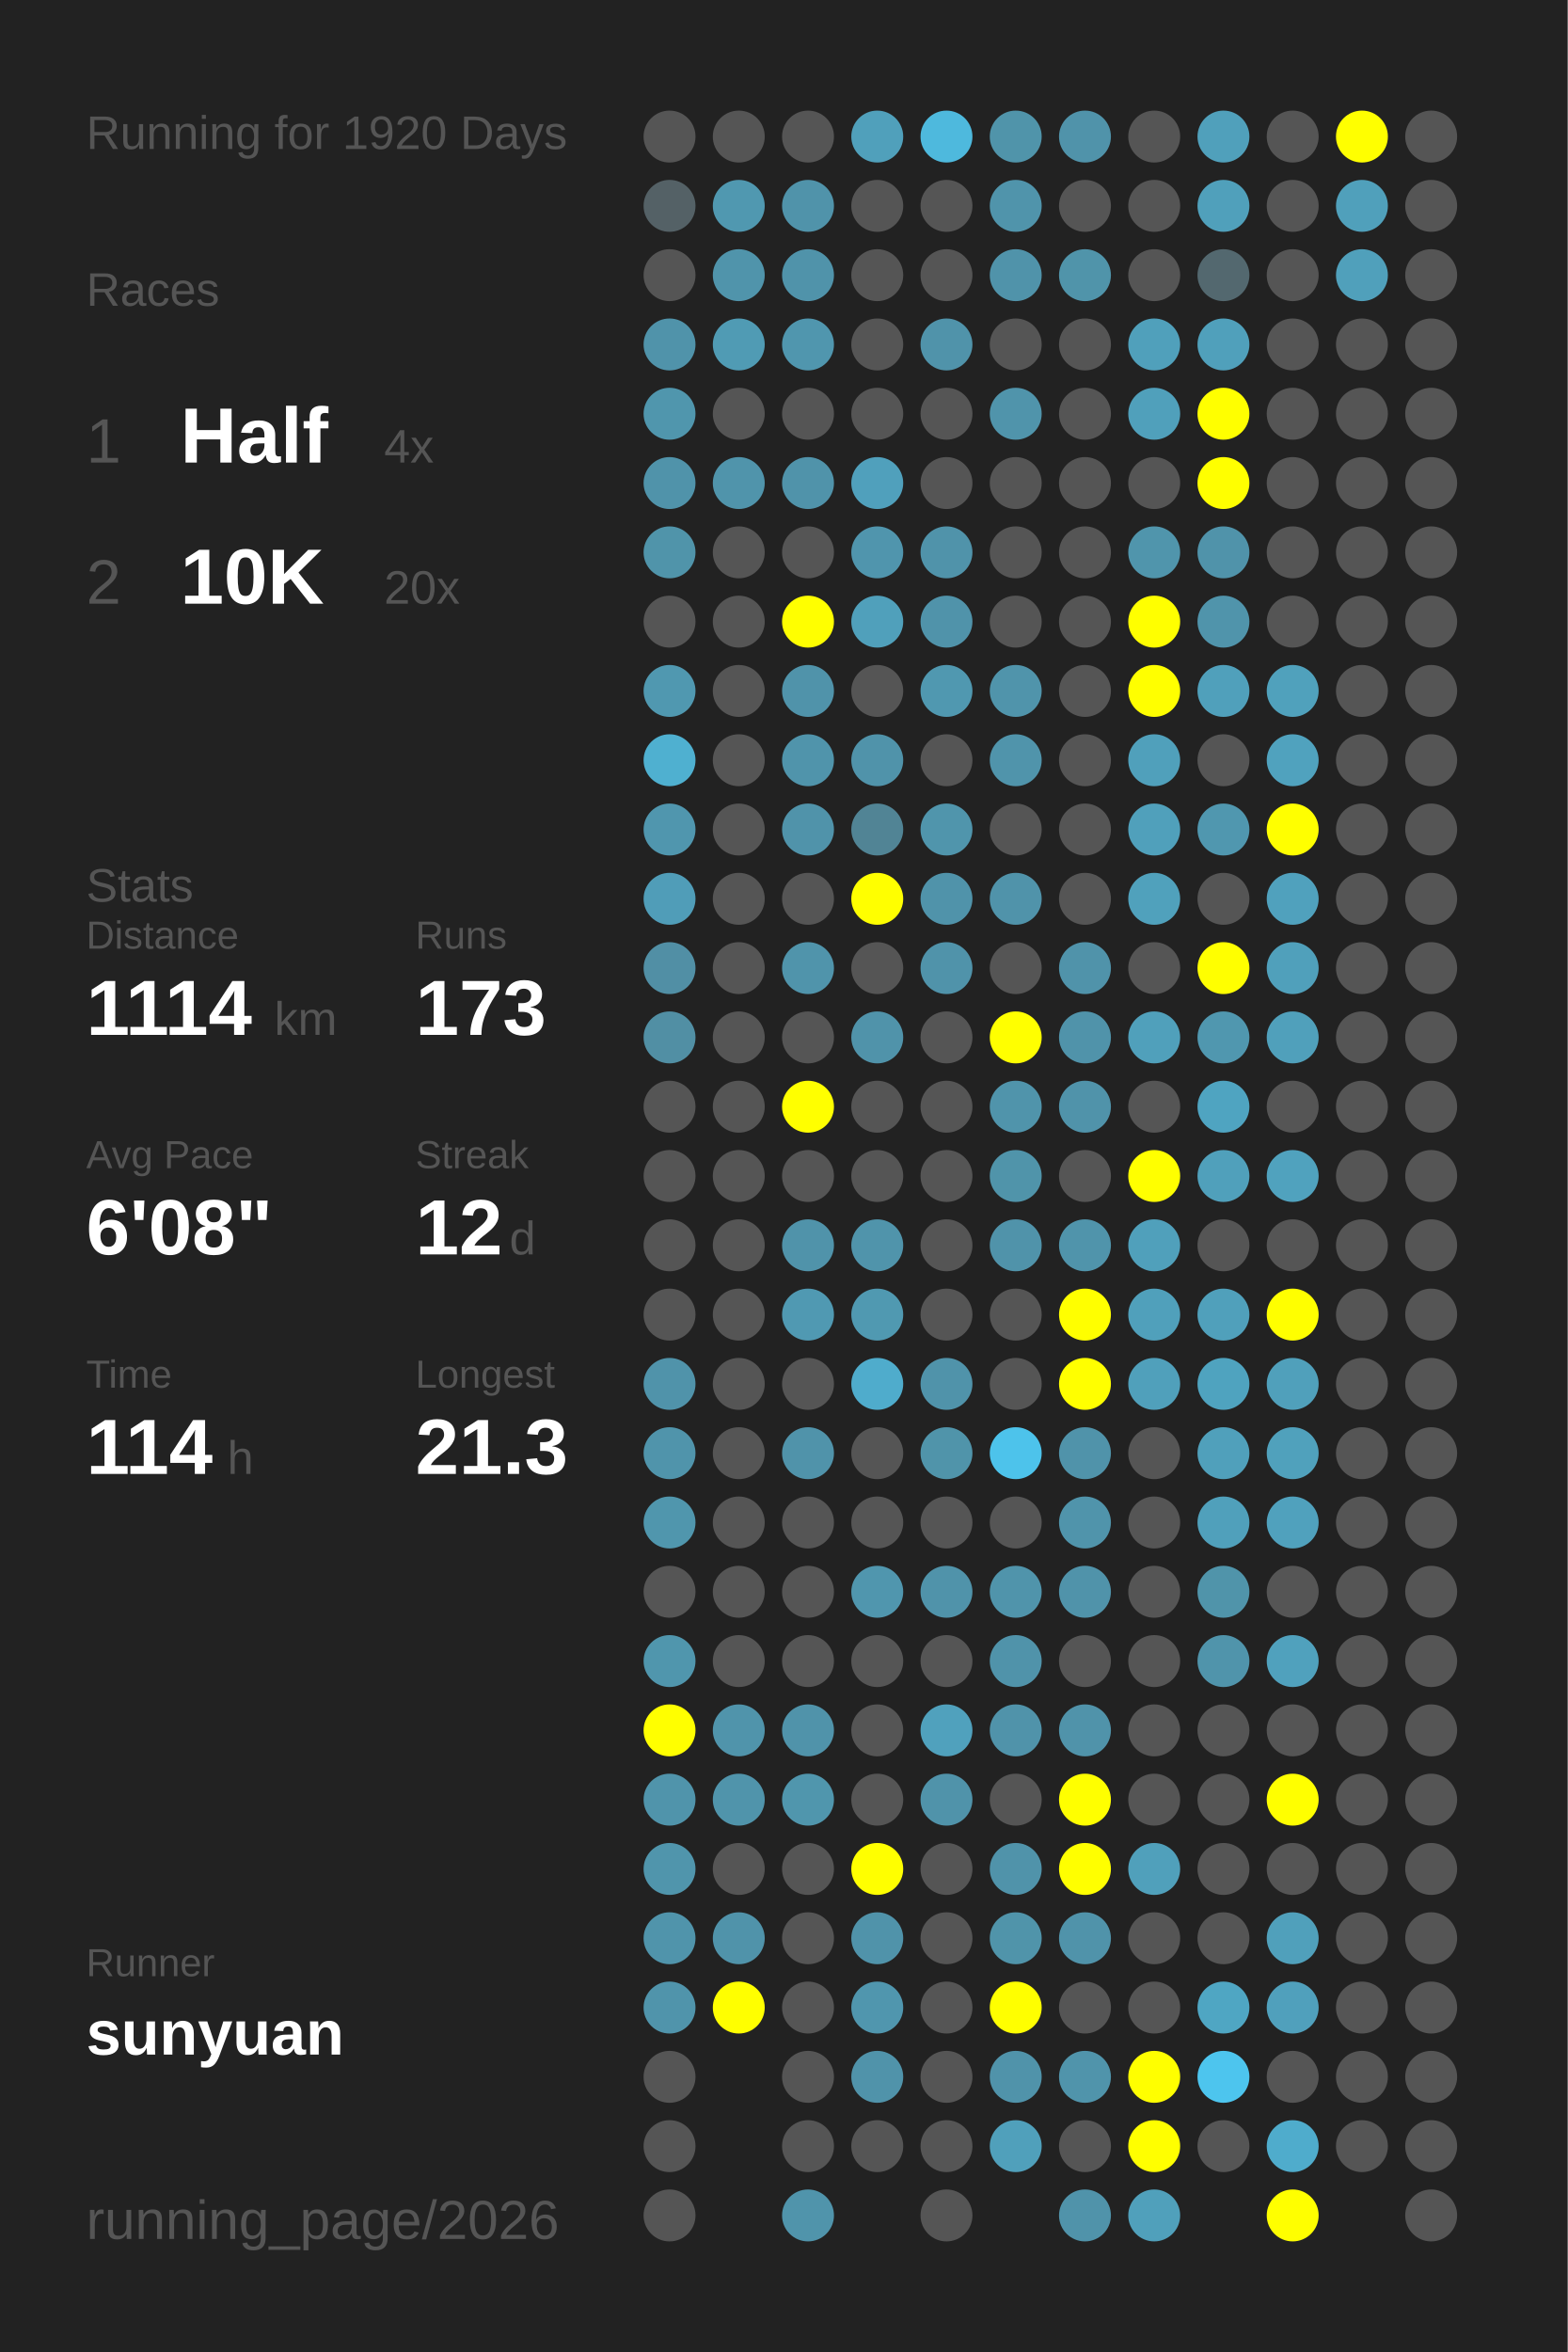
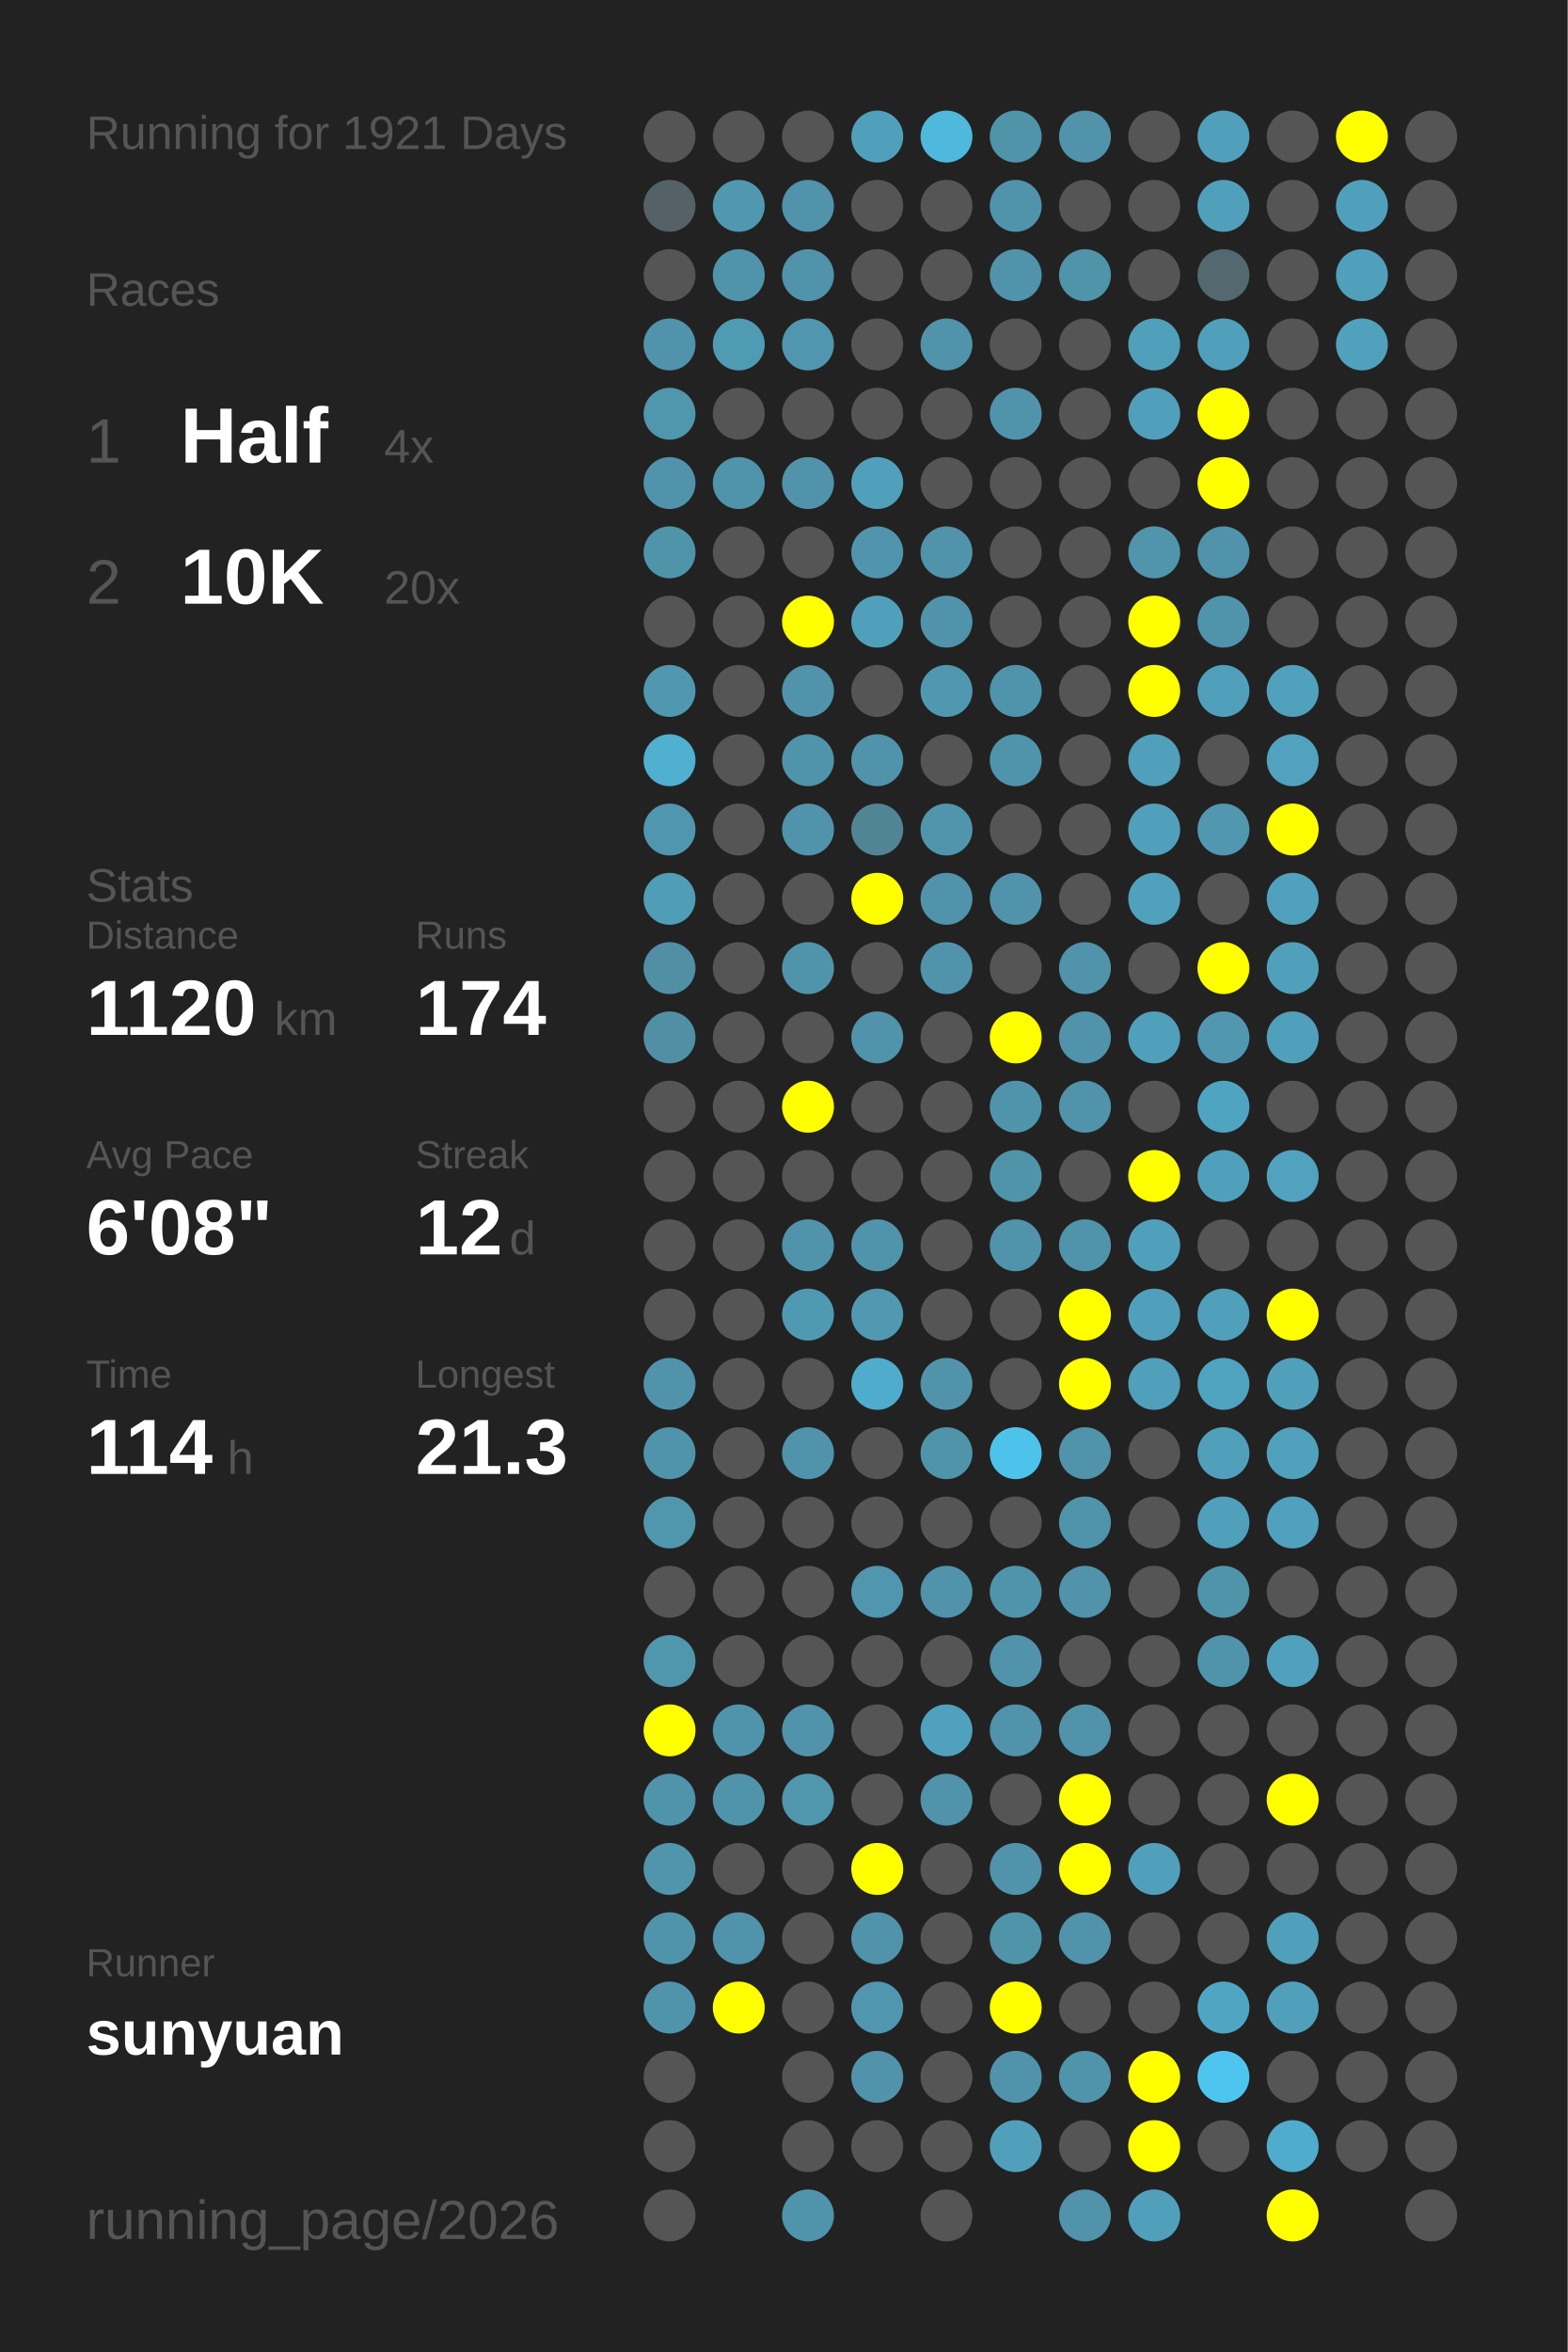
<svg xmlns="http://www.w3.org/2000/svg" baseProfile="full" height="300mm" version="1.1" viewBox="0,0,200,300" width="200mm">
  <defs />
  <rect fill="#222222" height="300" width="200" x="0" y="0" />
-   <text fill="#555555" style="font-size:6px; font-family:Arial;" x="11" y="19">Running for 1920 Days</text>
+   <text fill="#555555" style="font-size:6px; font-family:Arial;" x="11" y="19">Running for 1921 Days</text>
  <text fill="#555555" style="font-size:6px; font-family:Arial;" x="11" y="39">Races</text>
  <text fill="#555555" style="font-size:8px; font-family:Arial;" x="11" y="59">1</text>
  <text fill="#FFFFFF" style="font-size:10px; font-family:Arial; font-weight:bold;" x="23" y="59">Half</text>
  <text fill="#555555" style="font-size:6px; font-family:Arial;" x="49" y="59">4x</text>
  <text fill="#555555" style="font-size:8px; font-family:Arial;" x="11" y="77">2</text>
  <text fill="#FFFFFF" style="font-size:10px; font-family:Arial; font-weight:bold;" x="23" y="77">10K</text>
  <text fill="#555555" style="font-size:6px; font-family:Arial;" x="49" y="77">20x</text>
  <text fill="#555555" style="font-size:6px; font-family:Arial;" x="11" y="115">Stats</text>
  <text fill="#555555" style="font-size:5px; font-family:Arial;" x="11" y="121">Distance</text>
-   <text fill="#FFFFFF" style="font-size:10px; font-family:Arial; font-weight:bold;" x="11" y="132">1114</text>
+   <text fill="#FFFFFF" style="font-size:10px; font-family:Arial; font-weight:bold;" x="11" y="132">1120</text>
  <text fill="#555555" style="font-size:6px; font-family:Arial;" x="35" y="132">km</text>
  <text fill="#555555" style="font-size:5px; font-family:Arial;" x="53" y="121">Runs</text>
-   <text fill="#FFFFFF" style="font-size:10px; font-family:Arial; font-weight:bold;" x="53" y="132">173</text>
+   <text fill="#FFFFFF" style="font-size:10px; font-family:Arial; font-weight:bold;" x="53" y="132">174</text>
  <text fill="#555555" style="font-size:5px; font-family:Arial;" x="11" y="149">Avg Pace</text>
  <text fill="#FFFFFF" style="font-size:10px; font-family:Arial; font-weight:bold;" x="11" y="160">6'08"</text>
  <text fill="#555555" style="font-size:5px; font-family:Arial;" x="53" y="149">Streak</text>
  <text fill="#FFFFFF" style="font-size:10px; font-family:Arial; font-weight:bold;" x="53" y="160">12</text>
  <text fill="#555555" style="font-size:6px; font-family:Arial;" x="65" y="160">d</text>
  <text fill="#555555" style="font-size:5px; font-family:Arial;" x="11" y="177">Time</text>
  <text fill="#FFFFFF" style="font-size:10px; font-family:Arial; font-weight:bold;" x="11" y="188">114</text>
  <text fill="#555555" style="font-size:6px; font-family:Arial;" x="29" y="188">h</text>
  <text fill="#555555" style="font-size:5px; font-family:Arial;" x="53" y="177">Longest</text>
  <text fill="#FFFFFF" style="font-size:10px; font-family:Arial; font-weight:bold;" x="53" y="188">21.3</text>
  <text fill="#555555" style="font-size:5px; font-family:Arial;" x="11" y="252.065">Runner</text>
  <text fill="#FFFFFF" style="font-size:8px; font-family:Arial; font-weight:bold;" x="11" y="262.065">sunyuan</text>
  <text fill="#555555" style="font-size:7px; font-family:Arial;" x="11" y="285.581">running_page/2026</text>
  <circle cx="85.417" cy="17.419" fill="#555555" r="3.312" />
  <circle cx="85.417" cy="26.258" fill="#546166" r="3.312" />
  <circle cx="85.417" cy="35.097" fill="#555555" r="3.312" />
  <circle cx="85.417" cy="43.935" fill="#5093aa" r="3.312" />
  <circle cx="85.417" cy="52.774" fill="#5096ad" r="3.312" />
  <circle cx="85.417" cy="61.613" fill="#5093aa" r="3.312" />
  <circle cx="85.417" cy="70.452" fill="#5094aa" r="3.312" />
  <circle cx="85.417" cy="79.29" fill="#555555" r="3.312" />
  <circle cx="85.417" cy="88.129" fill="#5098b0" r="3.312" />
  <circle cx="85.417" cy="96.968" fill="#4fb0d0" r="3.312" />
  <circle cx="85.417" cy="105.806" fill="#5096ae" r="3.312" />
  <circle cx="85.417" cy="114.645" fill="#509db8" r="3.312" />
  <circle cx="85.417" cy="123.484" fill="#518fa5" r="3.312" />
  <circle cx="85.417" cy="132.323" fill="#518fa4" r="3.312" />
  <circle cx="85.417" cy="141.161" fill="#555555" r="3.312" />
  <circle cx="85.417" cy="150" fill="#555555" r="3.312" />
  <circle cx="85.417" cy="158.839" fill="#555555" r="3.312" />
  <circle cx="85.417" cy="167.677" fill="#555555" r="3.312" />
  <circle cx="85.417" cy="176.516" fill="#5093aa" r="3.312" />
  <circle cx="85.417" cy="185.355" fill="#5094ab" r="3.312" />
  <circle cx="85.417" cy="194.194" fill="#5096ad" r="3.312" />
  <circle cx="85.417" cy="203.032" fill="#555555" r="3.312" />
  <circle cx="85.417" cy="211.871" fill="#5096ad" r="3.312" />
  <circle cx="85.417" cy="220.71" fill="#FFFF00" r="3.312" />
  <circle cx="85.417" cy="229.548" fill="#5094ab" r="3.312" />
  <circle cx="85.417" cy="238.387" fill="#5095ac" r="3.312" />
  <circle cx="85.417" cy="247.226" fill="#5094ab" r="3.312" />
  <circle cx="85.417" cy="256.065" fill="#5094ab" r="3.312" />
  <circle cx="85.417" cy="264.903" fill="#555555" r="3.312" />
  <circle cx="85.417" cy="273.742" fill="#555555" r="3.312" />
  <circle cx="85.417" cy="282.581" fill="#555555" r="3.312" />
  <circle cx="94.25" cy="17.419" fill="#555555" r="3.312" />
  <circle cx="94.25" cy="26.258" fill="#5098b0" r="3.312" />
  <circle cx="94.25" cy="35.097" fill="#5094ab" r="3.312" />
  <circle cx="94.25" cy="43.935" fill="#509bb4" r="3.312" />
  <circle cx="94.25" cy="52.774" fill="#555555" r="3.312" />
  <circle cx="94.25" cy="61.613" fill="#5094ab" r="3.312" />
  <circle cx="94.25" cy="70.452" fill="#555555" r="3.312" />
  <circle cx="94.25" cy="79.29" fill="#555555" r="3.312" />
  <circle cx="94.25" cy="88.129" fill="#555555" r="3.312" />
  <circle cx="94.25" cy="96.968" fill="#555555" r="3.312" />
  <circle cx="94.25" cy="105.806" fill="#555555" r="3.312" />
  <circle cx="94.25" cy="114.645" fill="#555555" r="3.312" />
  <circle cx="94.25" cy="123.484" fill="#555555" r="3.312" />
  <circle cx="94.25" cy="132.323" fill="#555555" r="3.312" />
  <circle cx="94.25" cy="141.161" fill="#555555" r="3.312" />
  <circle cx="94.25" cy="150" fill="#555555" r="3.312" />
  <circle cx="94.25" cy="158.839" fill="#555555" r="3.312" />
  <circle cx="94.25" cy="167.677" fill="#555555" r="3.312" />
  <circle cx="94.25" cy="176.516" fill="#555555" r="3.312" />
  <circle cx="94.25" cy="185.355" fill="#555555" r="3.312" />
  <circle cx="94.25" cy="194.194" fill="#555555" r="3.312" />
  <circle cx="94.25" cy="203.032" fill="#555555" r="3.312" />
  <circle cx="94.25" cy="211.871" fill="#555555" r="3.312" />
  <circle cx="94.25" cy="220.71" fill="#5094ab" r="3.312" />
  <circle cx="94.25" cy="229.548" fill="#5094ab" r="3.312" />
  <circle cx="94.25" cy="238.387" fill="#555555" r="3.312" />
  <circle cx="94.25" cy="247.226" fill="#5093aa" r="3.312" />
  <circle cx="94.25" cy="256.065" fill="#FFFF00" r="3.312" />
  <circle cx="103.083" cy="17.419" fill="#555555" r="3.312" />
  <circle cx="103.083" cy="26.258" fill="#5093aa" r="3.312" />
  <circle cx="103.083" cy="35.097" fill="#5093aa" r="3.312" />
  <circle cx="103.083" cy="43.935" fill="#5096ae" r="3.312" />
  <circle cx="103.083" cy="52.774" fill="#555555" r="3.312" />
  <circle cx="103.083" cy="61.613" fill="#5093aa" r="3.312" />
  <circle cx="103.083" cy="70.452" fill="#555555" r="3.312" />
  <circle cx="103.083" cy="79.29" fill="#FFFF00" r="3.312" />
  <circle cx="103.083" cy="88.129" fill="#5093aa" r="3.312" />
  <circle cx="103.083" cy="96.968" fill="#5094ab" r="3.312" />
  <circle cx="103.083" cy="105.806" fill="#5093aa" r="3.312" />
  <circle cx="103.083" cy="114.645" fill="#555555" r="3.312" />
  <circle cx="103.083" cy="123.484" fill="#5094ab" r="3.312" />
  <circle cx="103.083" cy="132.323" fill="#555555" r="3.312" />
  <circle cx="103.083" cy="141.161" fill="#FFFF00" r="3.312" />
  <circle cx="103.083" cy="150" fill="#555555" r="3.312" />
  <circle cx="103.083" cy="158.839" fill="#5093aa" r="3.312" />
  <circle cx="103.083" cy="167.677" fill="#5099b2" r="3.312" />
  <circle cx="103.083" cy="176.516" fill="#555555" r="3.312" />
  <circle cx="103.083" cy="185.355" fill="#5093aa" r="3.312" />
  <circle cx="103.083" cy="194.194" fill="#555555" r="3.312" />
  <circle cx="103.083" cy="203.032" fill="#555555" r="3.312" />
  <circle cx="103.083" cy="211.871" fill="#555555" r="3.312" />
  <circle cx="103.083" cy="220.71" fill="#5093aa" r="3.312" />
  <circle cx="103.083" cy="229.548" fill="#5096ad" r="3.312" />
  <circle cx="103.083" cy="238.387" fill="#555555" r="3.312" />
  <circle cx="103.083" cy="247.226" fill="#555555" r="3.312" />
  <circle cx="103.083" cy="256.065" fill="#555555" r="3.312" />
  <circle cx="103.083" cy="264.903" fill="#555555" r="3.312" />
  <circle cx="103.083" cy="273.742" fill="#555555" r="3.312" />
  <circle cx="103.083" cy="282.581" fill="#5094ab" r="3.312" />
  <circle cx="111.917" cy="17.419" fill="#50a0bb" r="3.312" />
  <circle cx="111.917" cy="26.258" fill="#555555" r="3.312" />
  <circle cx="111.917" cy="35.097" fill="#555555" r="3.312" />
  <circle cx="111.917" cy="43.935" fill="#555555" r="3.312" />
  <circle cx="111.917" cy="52.774" fill="#555555" r="3.312" />
  <circle cx="111.917" cy="61.613" fill="#50a0bc" r="3.312" />
  <circle cx="111.917" cy="70.452" fill="#5095ad" r="3.312" />
  <circle cx="111.917" cy="79.29" fill="#50a0bb" r="3.312" />
  <circle cx="111.917" cy="88.129" fill="#555555" r="3.312" />
  <circle cx="111.917" cy="96.968" fill="#5093aa" r="3.312" />
  <circle cx="111.917" cy="105.806" fill="#518495" r="3.312" />
  <circle cx="111.917" cy="114.645" fill="#FFFF00" r="3.312" />
  <circle cx="111.917" cy="123.484" fill="#555555" r="3.312" />
  <circle cx="111.917" cy="132.323" fill="#5093aa" r="3.312" />
  <circle cx="111.917" cy="141.161" fill="#555555" r="3.312" />
  <circle cx="111.917" cy="150" fill="#555555" r="3.312" />
  <circle cx="111.917" cy="158.839" fill="#5094ab" r="3.312" />
  <circle cx="111.917" cy="167.677" fill="#5099b1" r="3.312" />
  <circle cx="111.917" cy="176.516" fill="#4faccc" r="3.312" />
  <circle cx="111.917" cy="185.355" fill="#555555" r="3.312" />
  <circle cx="111.917" cy="194.194" fill="#555555" r="3.312" />
  <circle cx="111.917" cy="203.032" fill="#5096ae" r="3.312" />
  <circle cx="111.917" cy="211.871" fill="#555555" r="3.312" />
  <circle cx="111.917" cy="220.71" fill="#555555" r="3.312" />
  <circle cx="111.917" cy="229.548" fill="#555555" r="3.312" />
  <circle cx="111.917" cy="238.387" fill="#FFFF00" r="3.312" />
  <circle cx="111.917" cy="247.226" fill="#5093aa" r="3.312" />
  <circle cx="111.917" cy="256.065" fill="#5096ae" r="3.312" />
  <circle cx="111.917" cy="264.903" fill="#5093aa" r="3.312" />
  <circle cx="111.917" cy="273.742" fill="#555555" r="3.312" />
  <circle cx="120.75" cy="17.419" fill="#4eb9dd" r="3.312" />
  <circle cx="120.75" cy="26.258" fill="#555555" r="3.312" />
  <circle cx="120.75" cy="35.097" fill="#555555" r="3.312" />
  <circle cx="120.75" cy="43.935" fill="#5093aa" r="3.312" />
  <circle cx="120.75" cy="52.774" fill="#555555" r="3.312" />
  <circle cx="120.75" cy="61.613" fill="#555555" r="3.312" />
  <circle cx="120.75" cy="70.452" fill="#5093aa" r="3.312" />
  <circle cx="120.75" cy="79.29" fill="#5093aa" r="3.312" />
  <circle cx="120.75" cy="88.129" fill="#5098b0" r="3.312" />
  <circle cx="120.75" cy="96.968" fill="#555555" r="3.312" />
  <circle cx="120.75" cy="105.806" fill="#5095ac" r="3.312" />
  <circle cx="120.75" cy="114.645" fill="#5093aa" r="3.312" />
  <circle cx="120.75" cy="123.484" fill="#5093aa" r="3.312" />
  <circle cx="120.75" cy="132.323" fill="#555555" r="3.312" />
  <circle cx="120.75" cy="141.161" fill="#555555" r="3.312" />
  <circle cx="120.75" cy="150" fill="#555555" r="3.312" />
  <circle cx="120.75" cy="158.839" fill="#555555" r="3.312" />
  <circle cx="120.75" cy="167.677" fill="#555555" r="3.312" />
  <circle cx="120.75" cy="176.516" fill="#5093aa" r="3.312" />
  <circle cx="120.75" cy="185.355" fill="#5094aa" r="3.312" />
  <circle cx="120.75" cy="194.194" fill="#555555" r="3.312" />
  <circle cx="120.75" cy="203.032" fill="#5093aa" r="3.312" />
  <circle cx="120.75" cy="211.871" fill="#555555" r="3.312" />
  <circle cx="120.75" cy="220.71" fill="#50a1bd" r="3.312" />
  <circle cx="120.75" cy="229.548" fill="#5093aa" r="3.312" />
  <circle cx="120.75" cy="238.387" fill="#555555" r="3.312" />
  <circle cx="120.75" cy="247.226" fill="#555555" r="3.312" />
  <circle cx="120.75" cy="256.065" fill="#555555" r="3.312" />
  <circle cx="120.75" cy="264.903" fill="#555555" r="3.312" />
  <circle cx="120.75" cy="273.742" fill="#555555" r="3.312" />
  <circle cx="120.75" cy="282.581" fill="#555555" r="3.312" />
  <circle cx="129.583" cy="17.419" fill="#5094aa" r="3.312" />
  <circle cx="129.583" cy="26.258" fill="#5094ab" r="3.312" />
  <circle cx="129.583" cy="35.097" fill="#5093aa" r="3.312" />
  <circle cx="129.583" cy="43.935" fill="#555555" r="3.312" />
  <circle cx="129.583" cy="52.774" fill="#5094ab" r="3.312" />
  <circle cx="129.583" cy="61.613" fill="#555555" r="3.312" />
  <circle cx="129.583" cy="70.452" fill="#555555" r="3.312" />
  <circle cx="129.583" cy="79.29" fill="#555555" r="3.312" />
  <circle cx="129.583" cy="88.129" fill="#5094ab" r="3.312" />
  <circle cx="129.583" cy="96.968" fill="#5094ab" r="3.312" />
  <circle cx="129.583" cy="105.806" fill="#555555" r="3.312" />
  <circle cx="129.583" cy="114.645" fill="#5093aa" r="3.312" />
  <circle cx="129.583" cy="123.484" fill="#555555" r="3.312" />
  <circle cx="129.583" cy="132.323" fill="#FFFF00" r="3.312" />
  <circle cx="129.583" cy="141.161" fill="#5094ab" r="3.312" />
  <circle cx="129.583" cy="150" fill="#5094aa" r="3.312" />
  <circle cx="129.583" cy="158.839" fill="#5093aa" r="3.312" />
  <circle cx="129.583" cy="167.677" fill="#555555" r="3.312" />
  <circle cx="129.583" cy="176.516" fill="#555555" r="3.312" />
  <circle cx="129.583" cy="185.355" fill="#4dc3eb" r="3.312" />
  <circle cx="129.583" cy="194.194" fill="#555555" r="3.312" />
  <circle cx="129.583" cy="203.032" fill="#5094ab" r="3.312" />
  <circle cx="129.583" cy="211.871" fill="#5093aa" r="3.312" />
  <circle cx="129.583" cy="220.71" fill="#5093aa" r="3.312" />
  <circle cx="129.583" cy="229.548" fill="#555555" r="3.312" />
  <circle cx="129.583" cy="238.387" fill="#5093aa" r="3.312" />
  <circle cx="129.583" cy="247.226" fill="#5094aa" r="3.312" />
  <circle cx="129.583" cy="256.065" fill="#FFFF00" r="3.312" />
  <circle cx="129.583" cy="264.903" fill="#5093aa" r="3.312" />
  <circle cx="129.583" cy="273.742" fill="#50a0bb" r="3.312" />
  <circle cx="138.417" cy="17.419" fill="#5093aa" r="3.312" />
  <circle cx="138.417" cy="26.258" fill="#555555" r="3.312" />
  <circle cx="138.417" cy="35.097" fill="#5094aa" r="3.312" />
  <circle cx="138.417" cy="43.935" fill="#555555" r="3.312" />
  <circle cx="138.417" cy="52.774" fill="#555555" r="3.312" />
  <circle cx="138.417" cy="61.613" fill="#555555" r="3.312" />
  <circle cx="138.417" cy="70.452" fill="#555555" r="3.312" />
  <circle cx="138.417" cy="79.29" fill="#555555" r="3.312" />
  <circle cx="138.417" cy="88.129" fill="#555555" r="3.312" />
  <circle cx="138.417" cy="96.968" fill="#555555" r="3.312" />
  <circle cx="138.417" cy="105.806" fill="#555555" r="3.312" />
  <circle cx="138.417" cy="114.645" fill="#555555" r="3.312" />
  <circle cx="138.417" cy="123.484" fill="#5093aa" r="3.312" />
  <circle cx="138.417" cy="132.323" fill="#5093aa" r="3.312" />
  <circle cx="138.417" cy="141.161" fill="#5093aa" r="3.312" />
  <circle cx="138.417" cy="150" fill="#555555" r="3.312" />
  <circle cx="138.417" cy="158.839" fill="#5094ab" r="3.312" />
  <circle cx="138.417" cy="167.677" fill="#FFFF00" r="3.312" />
  <circle cx="138.417" cy="176.516" fill="#FFFF00" r="3.312" />
  <circle cx="138.417" cy="185.355" fill="#5093aa" r="3.312" />
  <circle cx="138.417" cy="194.194" fill="#5094ab" r="3.312" />
  <circle cx="138.417" cy="203.032" fill="#5093aa" r="3.312" />
  <circle cx="138.417" cy="211.871" fill="#555555" r="3.312" />
  <circle cx="138.417" cy="220.71" fill="#5093aa" r="3.312" />
  <circle cx="138.417" cy="229.548" fill="#FFFF00" r="3.312" />
  <circle cx="138.417" cy="238.387" fill="#FFFF00" r="3.312" />
  <circle cx="138.417" cy="247.226" fill="#5093aa" r="3.312" />
  <circle cx="138.417" cy="256.065" fill="#555555" r="3.312" />
  <circle cx="138.417" cy="264.903" fill="#5094ab" r="3.312" />
  <circle cx="138.417" cy="273.742" fill="#555555" r="3.312" />
  <circle cx="138.417" cy="282.581" fill="#5093aa" r="3.312" />
  <circle cx="147.25" cy="17.419" fill="#555555" r="3.312" />
  <circle cx="147.25" cy="26.258" fill="#555555" r="3.312" />
  <circle cx="147.25" cy="35.097" fill="#555555" r="3.312" />
  <circle cx="147.25" cy="43.935" fill="#50a0bb" r="3.312" />
  <circle cx="147.25" cy="52.774" fill="#50a0bb" r="3.312" />
  <circle cx="147.25" cy="61.613" fill="#555555" r="3.312" />
  <circle cx="147.25" cy="70.452" fill="#5095ac" r="3.312" />
  <circle cx="147.25" cy="79.29" fill="#FFFF00" r="3.312" />
  <circle cx="147.25" cy="88.129" fill="#FFFF00" r="3.312" />
  <circle cx="147.25" cy="96.968" fill="#50a0bb" r="3.312" />
  <circle cx="147.25" cy="105.806" fill="#50a0bb" r="3.312" />
  <circle cx="147.25" cy="114.645" fill="#50a1bc" r="3.312" />
  <circle cx="147.25" cy="123.484" fill="#555555" r="3.312" />
  <circle cx="147.25" cy="132.323" fill="#50a0bb" r="3.312" />
  <circle cx="147.25" cy="141.161" fill="#555555" r="3.312" />
  <circle cx="147.25" cy="150" fill="#FFFF00" r="3.312" />
  <circle cx="147.25" cy="158.839" fill="#50a0bb" r="3.312" />
  <circle cx="147.25" cy="167.677" fill="#50a0bb" r="3.312" />
  <circle cx="147.25" cy="176.516" fill="#50a0bb" r="3.312" />
  <circle cx="147.25" cy="185.355" fill="#555555" r="3.312" />
  <circle cx="147.25" cy="194.194" fill="#555555" r="3.312" />
  <circle cx="147.25" cy="203.032" fill="#555555" r="3.312" />
  <circle cx="147.25" cy="211.871" fill="#555555" r="3.312" />
  <circle cx="147.25" cy="220.71" fill="#555555" r="3.312" />
  <circle cx="147.25" cy="229.548" fill="#555555" r="3.312" />
  <circle cx="147.25" cy="238.387" fill="#50a0bb" r="3.312" />
  <circle cx="147.25" cy="247.226" fill="#555555" r="3.312" />
  <circle cx="147.25" cy="256.065" fill="#555555" r="3.312" />
  <circle cx="147.25" cy="264.903" fill="#FFFF00" r="3.312" />
  <circle cx="147.25" cy="273.742" fill="#FFFF00" r="3.312" />
  <circle cx="147.25" cy="282.581" fill="#50a0bb" r="3.312" />
  <circle cx="156.083" cy="17.419" fill="#50a0bb" r="3.312" />
  <circle cx="156.083" cy="26.258" fill="#50a0bb" r="3.312" />
  <circle cx="156.083" cy="35.097" fill="#53686f" r="3.312" />
  <circle cx="156.083" cy="43.935" fill="#50a0bb" r="3.312" />
  <circle cx="156.083" cy="52.774" fill="#FFFF00" r="3.312" />
  <circle cx="156.083" cy="61.613" fill="#FFFF00" r="3.312" />
  <circle cx="156.083" cy="70.452" fill="#5093aa" r="3.312" />
  <circle cx="156.083" cy="79.29" fill="#5094ab" r="3.312" />
  <circle cx="156.083" cy="88.129" fill="#50a0bb" r="3.312" />
  <circle cx="156.083" cy="96.968" fill="#555555" r="3.312" />
  <circle cx="156.083" cy="105.806" fill="#5097af" r="3.312" />
  <circle cx="156.083" cy="114.645" fill="#555555" r="3.312" />
  <circle cx="156.083" cy="123.484" fill="#FFFF00" r="3.312" />
  <circle cx="156.083" cy="132.323" fill="#5097af" r="3.312" />
  <circle cx="156.083" cy="141.161" fill="#4fa4c1" r="3.312" />
  <circle cx="156.083" cy="150" fill="#50a0bb" r="3.312" />
  <circle cx="156.083" cy="158.839" fill="#555555" r="3.312" />
  <circle cx="156.083" cy="167.677" fill="#50a0bb" r="3.312" />
  <circle cx="156.083" cy="176.516" fill="#4fa3bf" r="3.312" />
  <circle cx="156.083" cy="185.355" fill="#50a0bb" r="3.312" />
  <circle cx="156.083" cy="194.194" fill="#50a0bb" r="3.312" />
  <circle cx="156.083" cy="203.032" fill="#5094aa" r="3.312" />
  <circle cx="156.083" cy="211.871" fill="#5094ab" r="3.312" />
  <circle cx="156.083" cy="220.71" fill="#555555" r="3.312" />
  <circle cx="156.083" cy="229.548" fill="#555555" r="3.312" />
  <circle cx="156.083" cy="238.387" fill="#555555" r="3.312" />
  <circle cx="156.083" cy="247.226" fill="#555555" r="3.312" />
  <circle cx="156.083" cy="256.065" fill="#4fa6c3" r="3.312" />
  <circle cx="156.083" cy="264.903" fill="#4dc5ee" r="3.312" />
  <circle cx="156.083" cy="273.742" fill="#555555" r="3.312" />
  <circle cx="164.917" cy="17.419" fill="#555555" r="3.312" />
  <circle cx="164.917" cy="26.258" fill="#555555" r="3.312" />
  <circle cx="164.917" cy="35.097" fill="#555555" r="3.312" />
  <circle cx="164.917" cy="43.935" fill="#555555" r="3.312" />
  <circle cx="164.917" cy="52.774" fill="#555555" r="3.312" />
  <circle cx="164.917" cy="61.613" fill="#555555" r="3.312" />
  <circle cx="164.917" cy="70.452" fill="#555555" r="3.312" />
  <circle cx="164.917" cy="79.29" fill="#555555" r="3.312" />
  <circle cx="164.917" cy="88.129" fill="#50a1bc" r="3.312" />
  <circle cx="164.917" cy="96.968" fill="#50a2be" r="3.312" />
  <circle cx="164.917" cy="105.806" fill="#FFFF00" r="3.312" />
  <circle cx="164.917" cy="114.645" fill="#50a1bd" r="3.312" />
  <circle cx="164.917" cy="123.484" fill="#50a0bb" r="3.312" />
  <circle cx="164.917" cy="132.323" fill="#50a0bb" r="3.312" />
  <circle cx="164.917" cy="141.161" fill="#555555" r="3.312" />
  <circle cx="164.917" cy="150" fill="#50a2be" r="3.312" />
  <circle cx="164.917" cy="158.839" fill="#555555" r="3.312" />
  <circle cx="164.917" cy="167.677" fill="#FFFF00" r="3.312" />
  <circle cx="164.917" cy="176.516" fill="#50a0bb" r="3.312" />
  <circle cx="164.917" cy="185.355" fill="#50a1bc" r="3.312" />
  <circle cx="164.917" cy="194.194" fill="#50a1bd" r="3.312" />
  <circle cx="164.917" cy="203.032" fill="#555555" r="3.312" />
  <circle cx="164.917" cy="211.871" fill="#50a1bd" r="3.312" />
  <circle cx="164.917" cy="220.71" fill="#555555" r="3.312" />
  <circle cx="164.917" cy="229.548" fill="#FFFF00" r="3.312" />
  <circle cx="164.917" cy="238.387" fill="#555555" r="3.312" />
  <circle cx="164.917" cy="247.226" fill="#50a0bb" r="3.312" />
  <circle cx="164.917" cy="256.065" fill="#50a0bc" r="3.312" />
  <circle cx="164.917" cy="264.903" fill="#555555" r="3.312" />
  <circle cx="164.917" cy="273.742" fill="#4faccc" r="3.312" />
  <circle cx="164.917" cy="282.581" fill="#FFFF00" r="3.312" />
  <circle cx="173.75" cy="17.419" fill="#FFFF00" r="3.312" />
  <circle cx="173.75" cy="26.258" fill="#50a0bb" r="3.312" />
  <circle cx="173.75" cy="35.097" fill="#50a0bb" r="3.312" />
-   <circle cx="173.75" cy="43.935" fill="#555555" r="3.312" />
+   <circle cx="173.75" cy="43.935" fill="#50a1bc" r="3.312" />
  <circle cx="173.75" cy="52.774" fill="#555555" r="3.312" />
  <circle cx="173.75" cy="61.613" fill="#555555" r="3.312" />
  <circle cx="173.75" cy="70.452" fill="#555555" r="3.312" />
  <circle cx="173.75" cy="79.29" fill="#555555" r="3.312" />
  <circle cx="173.75" cy="88.129" fill="#555555" r="3.312" />
  <circle cx="173.75" cy="96.968" fill="#555555" r="3.312" />
  <circle cx="173.75" cy="105.806" fill="#555555" r="3.312" />
  <circle cx="173.75" cy="114.645" fill="#555555" r="3.312" />
  <circle cx="173.75" cy="123.484" fill="#555555" r="3.312" />
  <circle cx="173.75" cy="132.323" fill="#555555" r="3.312" />
  <circle cx="173.75" cy="141.161" fill="#555555" r="3.312" />
  <circle cx="173.75" cy="150" fill="#555555" r="3.312" />
  <circle cx="173.75" cy="158.839" fill="#555555" r="3.312" />
  <circle cx="173.75" cy="167.677" fill="#555555" r="3.312" />
  <circle cx="173.75" cy="176.516" fill="#555555" r="3.312" />
  <circle cx="173.75" cy="185.355" fill="#555555" r="3.312" />
  <circle cx="173.75" cy="194.194" fill="#555555" r="3.312" />
  <circle cx="173.75" cy="203.032" fill="#555555" r="3.312" />
  <circle cx="173.75" cy="211.871" fill="#555555" r="3.312" />
  <circle cx="173.75" cy="220.71" fill="#555555" r="3.312" />
  <circle cx="173.75" cy="229.548" fill="#555555" r="3.312" />
  <circle cx="173.75" cy="238.387" fill="#555555" r="3.312" />
  <circle cx="173.75" cy="247.226" fill="#555555" r="3.312" />
  <circle cx="173.75" cy="256.065" fill="#555555" r="3.312" />
  <circle cx="173.75" cy="264.903" fill="#555555" r="3.312" />
  <circle cx="173.75" cy="273.742" fill="#555555" r="3.312" />
  <circle cx="182.583" cy="17.419" fill="#555555" r="3.312" />
  <circle cx="182.583" cy="26.258" fill="#555555" r="3.312" />
  <circle cx="182.583" cy="35.097" fill="#555555" r="3.312" />
  <circle cx="182.583" cy="43.935" fill="#555555" r="3.312" />
  <circle cx="182.583" cy="52.774" fill="#555555" r="3.312" />
  <circle cx="182.583" cy="61.613" fill="#555555" r="3.312" />
  <circle cx="182.583" cy="70.452" fill="#555555" r="3.312" />
  <circle cx="182.583" cy="79.29" fill="#555555" r="3.312" />
  <circle cx="182.583" cy="88.129" fill="#555555" r="3.312" />
  <circle cx="182.583" cy="96.968" fill="#555555" r="3.312" />
  <circle cx="182.583" cy="105.806" fill="#555555" r="3.312" />
  <circle cx="182.583" cy="114.645" fill="#555555" r="3.312" />
  <circle cx="182.583" cy="123.484" fill="#555555" r="3.312" />
  <circle cx="182.583" cy="132.323" fill="#555555" r="3.312" />
  <circle cx="182.583" cy="141.161" fill="#555555" r="3.312" />
  <circle cx="182.583" cy="150" fill="#555555" r="3.312" />
  <circle cx="182.583" cy="158.839" fill="#555555" r="3.312" />
  <circle cx="182.583" cy="167.677" fill="#555555" r="3.312" />
  <circle cx="182.583" cy="176.516" fill="#555555" r="3.312" />
  <circle cx="182.583" cy="185.355" fill="#555555" r="3.312" />
  <circle cx="182.583" cy="194.194" fill="#555555" r="3.312" />
  <circle cx="182.583" cy="203.032" fill="#555555" r="3.312" />
  <circle cx="182.583" cy="211.871" fill="#555555" r="3.312" />
  <circle cx="182.583" cy="220.71" fill="#555555" r="3.312" />
  <circle cx="182.583" cy="229.548" fill="#555555" r="3.312" />
  <circle cx="182.583" cy="238.387" fill="#555555" r="3.312" />
  <circle cx="182.583" cy="247.226" fill="#555555" r="3.312" />
  <circle cx="182.583" cy="256.065" fill="#555555" r="3.312" />
  <circle cx="182.583" cy="264.903" fill="#555555" r="3.312" />
  <circle cx="182.583" cy="273.742" fill="#555555" r="3.312" />
  <circle cx="182.583" cy="282.581" fill="#555555" r="3.312" />
</svg>
